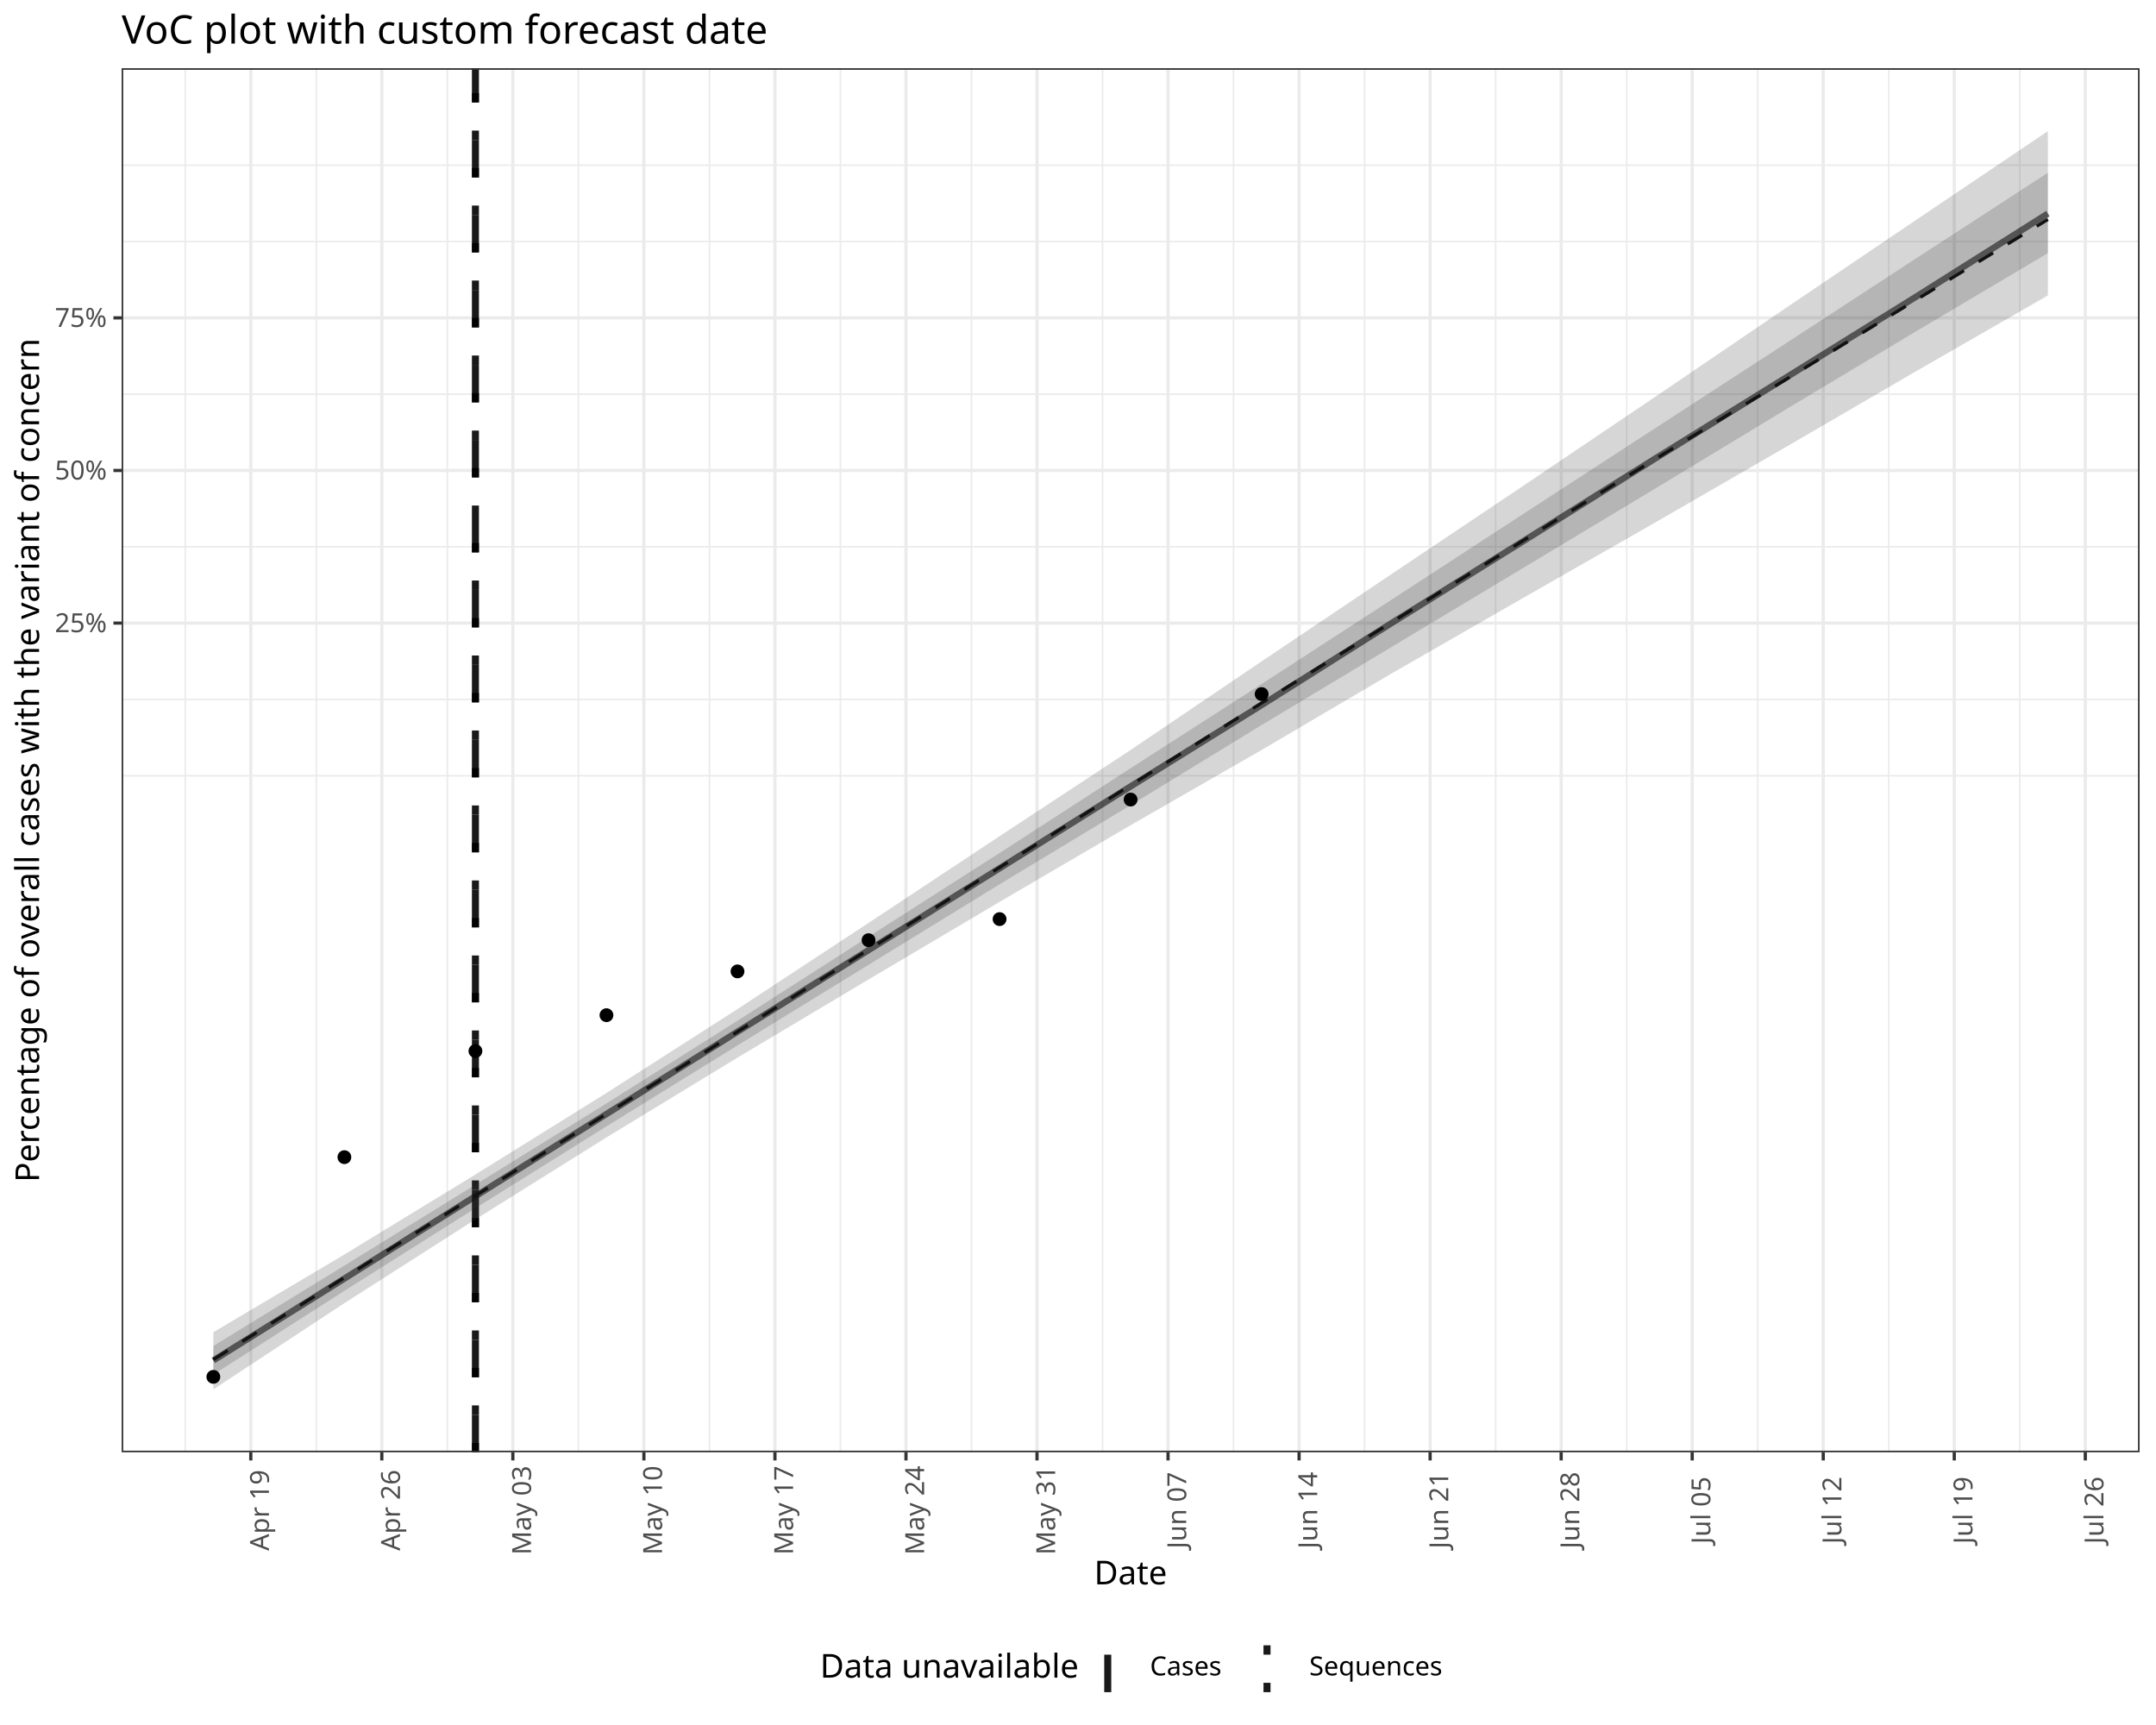
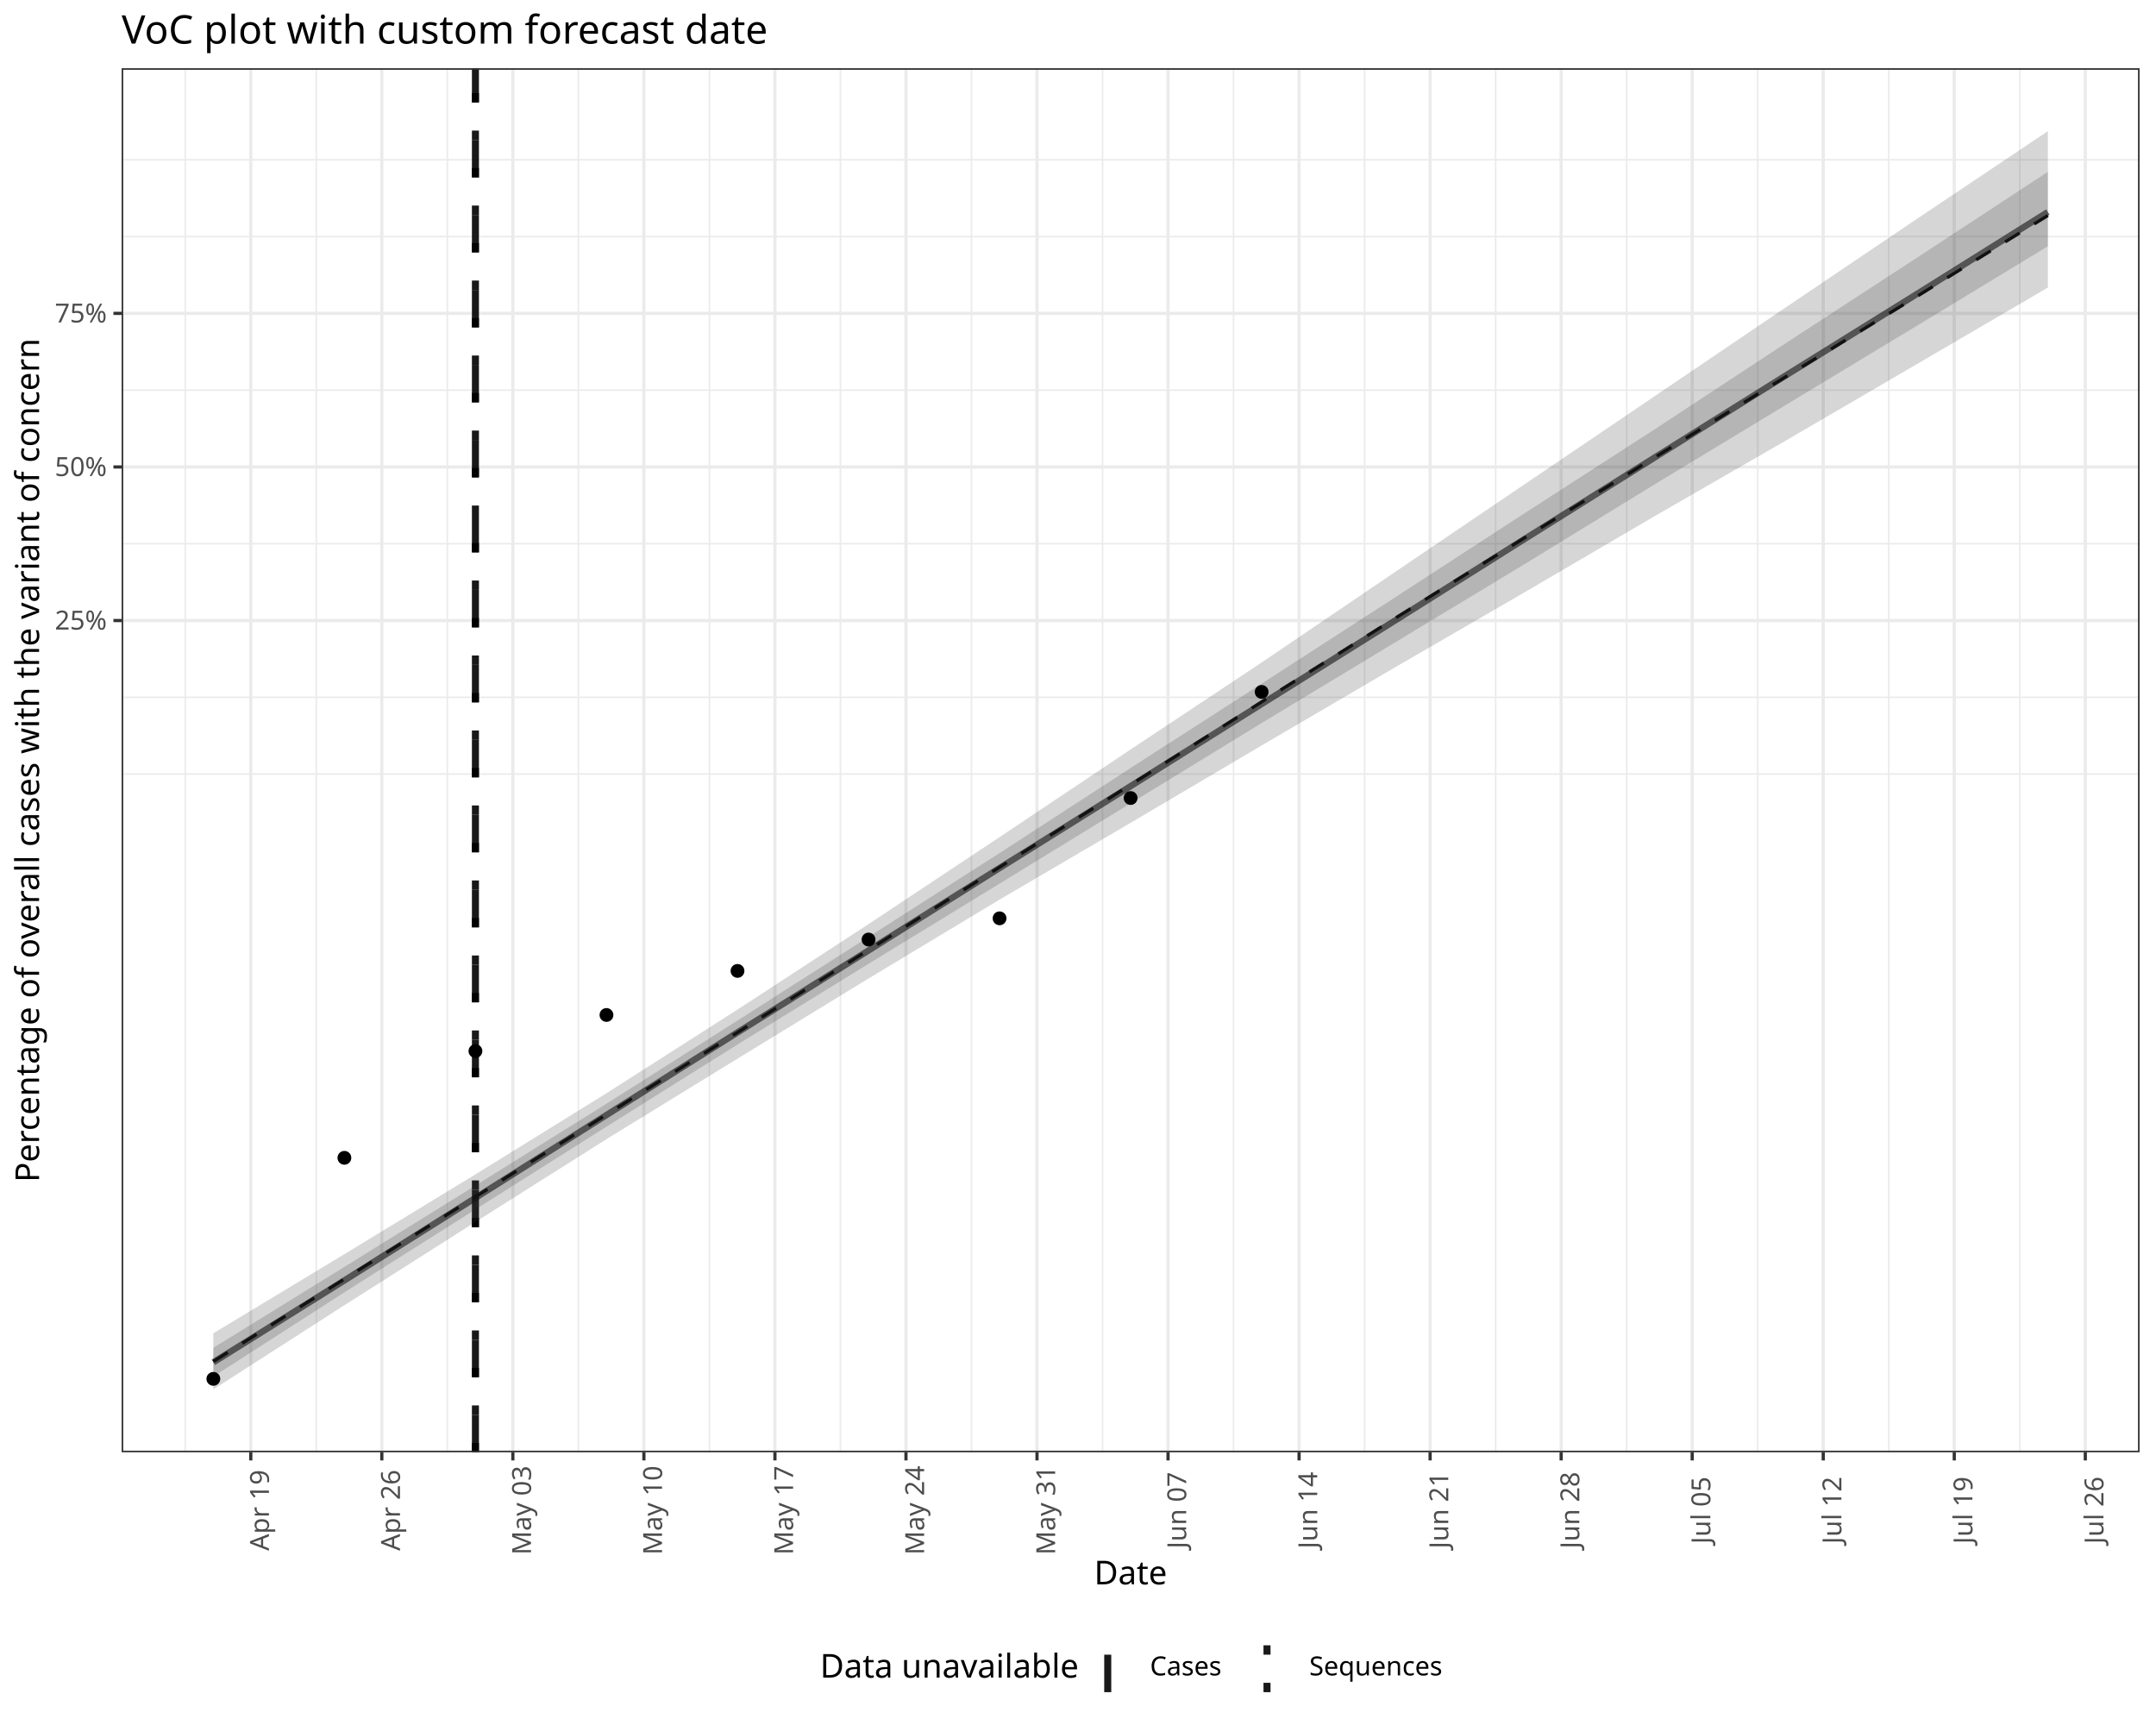
<svg xmlns="http://www.w3.org/2000/svg" class="svglite" data-engine-version="2.0" width="720.00pt" height="576.00pt" viewBox="0 0 720.00 576.00">
  <defs>
    <style type="text/css">
    .svglite line, .svglite polyline, .svglite polygon, .svglite path, .svglite rect, .svglite circle {
      fill: none;
      stroke: #000000;
      stroke-linecap: round;
      stroke-linejoin: round;
      stroke-miterlimit: 10.00;
    }
  </style>
  </defs>
  <rect width="100%" height="100%" style="stroke: none; fill: #FFFFFF;" />
  <defs>
    <clipPath id="cpMC4wMHw3MjAuMDB8MC4wMHw1NzYuMDA=">
      <rect x="0.00" y="0.00" width="720.00" height="576.00" />
    </clipPath>
  </defs>
  <g clip-path="url(#cpMC4wMHw3MjAuMDB8MC4wMHw1NzYuMDA=)">
    <rect x="0.00" y="0.00" width="720.00" height="576.00" style="stroke-width: 1.07; stroke: #FFFFFF; fill: #FFFFFF;" />
  </g>
  <defs>
    <clipPath id="cpNDAuNjJ8NzE0LjUyfDIyLjc4fDQ4NC45Mw==">
      <rect x="40.62" y="22.78" width="673.90" height="462.15" />
    </clipPath>
  </defs>
  <g clip-path="url(#cpNDAuNjJ8NzE0LjUyfDIyLjc4fDQ4NC45Mw==)">
    <rect x="40.62" y="22.78" width="673.90" height="462.15" style="stroke-width: 1.07; stroke: none; fill: #FFFFFF;" />
-     <polyline points="40.62,259.03 714.52,259.03 " style="stroke-width: 0.53; stroke: #EBEBEB; stroke-linecap: butt;" />
-     <polyline points="40.62,233.55 714.52,233.55 " style="stroke-width: 0.53; stroke: #EBEBEB; stroke-linecap: butt;" />
-     <polyline points="40.62,182.58 714.52,182.58 " style="stroke-width: 0.53; stroke: #EBEBEB; stroke-linecap: butt;" />
-     <polyline points="40.62,131.61 714.52,131.61 " style="stroke-width: 0.53; stroke: #EBEBEB; stroke-linecap: butt;" />
-     <polyline points="40.62,80.65 714.52,80.65 " style="stroke-width: 0.53; stroke: #EBEBEB; stroke-linecap: butt;" />
-     <polyline points="40.62,55.16 714.52,55.16 " style="stroke-width: 0.53; stroke: #EBEBEB; stroke-linecap: butt;" />
+     <polyline points="40.62,258.47 714.52,258.47 " style="stroke-width: 0.53; stroke: #EBEBEB; stroke-linecap: butt;" />
+     <polyline points="40.62,232.83 714.52,232.83 " style="stroke-width: 0.53; stroke: #EBEBEB; stroke-linecap: butt;" />
+     <polyline points="40.62,181.56 714.52,181.56 " style="stroke-width: 0.53; stroke: #EBEBEB; stroke-linecap: butt;" />
+     <polyline points="40.62,130.28 714.52,130.28 " style="stroke-width: 0.53; stroke: #EBEBEB; stroke-linecap: butt;" />
+     <polyline points="40.62,79.00 714.52,79.00 " style="stroke-width: 0.53; stroke: #EBEBEB; stroke-linecap: butt;" />
+     <polyline points="40.62,53.36 714.52,53.36 " style="stroke-width: 0.53; stroke: #EBEBEB; stroke-linecap: butt;" />
    <polyline points="61.87,484.93 61.87,22.78 " style="stroke-width: 0.53; stroke: #EBEBEB; stroke-linecap: butt;" />
    <polyline points="105.63,484.93 105.63,22.78 " style="stroke-width: 0.53; stroke: #EBEBEB; stroke-linecap: butt;" />
    <polyline points="149.39,484.93 149.39,22.78 " style="stroke-width: 0.53; stroke: #EBEBEB; stroke-linecap: butt;" />
    <polyline points="193.15,484.93 193.15,22.78 " style="stroke-width: 0.53; stroke: #EBEBEB; stroke-linecap: butt;" />
    <polyline points="236.91,484.93 236.91,22.78 " style="stroke-width: 0.53; stroke: #EBEBEB; stroke-linecap: butt;" />
    <polyline points="280.67,484.93 280.67,22.78 " style="stroke-width: 0.53; stroke: #EBEBEB; stroke-linecap: butt;" />
    <polyline points="324.43,484.93 324.43,22.78 " style="stroke-width: 0.53; stroke: #EBEBEB; stroke-linecap: butt;" />
    <polyline points="368.19,484.93 368.19,22.78 " style="stroke-width: 0.53; stroke: #EBEBEB; stroke-linecap: butt;" />
    <polyline points="411.95,484.93 411.95,22.78 " style="stroke-width: 0.53; stroke: #EBEBEB; stroke-linecap: butt;" />
    <polyline points="455.71,484.93 455.71,22.78 " style="stroke-width: 0.53; stroke: #EBEBEB; stroke-linecap: butt;" />
    <polyline points="499.47,484.93 499.47,22.78 " style="stroke-width: 0.53; stroke: #EBEBEB; stroke-linecap: butt;" />
    <polyline points="543.23,484.93 543.23,22.78 " style="stroke-width: 0.53; stroke: #EBEBEB; stroke-linecap: butt;" />
    <polyline points="586.99,484.93 586.99,22.78 " style="stroke-width: 0.53; stroke: #EBEBEB; stroke-linecap: butt;" />
    <polyline points="630.75,484.93 630.75,22.78 " style="stroke-width: 0.53; stroke: #EBEBEB; stroke-linecap: butt;" />
    <polyline points="674.51,484.93 674.51,22.78 " style="stroke-width: 0.53; stroke: #EBEBEB; stroke-linecap: butt;" />
-     <polyline points="40.62,208.06 714.52,208.06 " style="stroke-width: 1.07; stroke: #EBEBEB; stroke-linecap: butt;" />
-     <polyline points="40.62,157.10 714.52,157.10 " style="stroke-width: 1.07; stroke: #EBEBEB; stroke-linecap: butt;" />
-     <polyline points="40.62,106.13 714.52,106.13 " style="stroke-width: 1.07; stroke: #EBEBEB; stroke-linecap: butt;" />
+     <polyline points="40.62,207.20 714.52,207.20 " style="stroke-width: 1.07; stroke: #EBEBEB; stroke-linecap: butt;" />
+     <polyline points="40.62,155.92 714.52,155.92 " style="stroke-width: 1.07; stroke: #EBEBEB; stroke-linecap: butt;" />
+     <polyline points="40.62,104.64 714.52,104.64 " style="stroke-width: 1.07; stroke: #EBEBEB; stroke-linecap: butt;" />
    <polyline points="83.75,484.93 83.75,22.78 " style="stroke-width: 1.07; stroke: #EBEBEB; stroke-linecap: butt;" />
    <polyline points="127.51,484.93 127.51,22.78 " style="stroke-width: 1.07; stroke: #EBEBEB; stroke-linecap: butt;" />
    <polyline points="171.27,484.93 171.27,22.78 " style="stroke-width: 1.07; stroke: #EBEBEB; stroke-linecap: butt;" />
    <polyline points="215.03,484.93 215.03,22.78 " style="stroke-width: 1.07; stroke: #EBEBEB; stroke-linecap: butt;" />
    <polyline points="258.79,484.93 258.79,22.78 " style="stroke-width: 1.07; stroke: #EBEBEB; stroke-linecap: butt;" />
    <polyline points="302.55,484.93 302.55,22.78 " style="stroke-width: 1.07; stroke: #EBEBEB; stroke-linecap: butt;" />
    <polyline points="346.31,484.93 346.31,22.78 " style="stroke-width: 1.07; stroke: #EBEBEB; stroke-linecap: butt;" />
    <polyline points="390.07,484.93 390.07,22.78 " style="stroke-width: 1.07; stroke: #EBEBEB; stroke-linecap: butt;" />
    <polyline points="433.83,484.93 433.83,22.78 " style="stroke-width: 1.07; stroke: #EBEBEB; stroke-linecap: butt;" />
    <polyline points="477.59,484.93 477.59,22.78 " style="stroke-width: 1.07; stroke: #EBEBEB; stroke-linecap: butt;" />
    <polyline points="521.35,484.93 521.35,22.78 " style="stroke-width: 1.07; stroke: #EBEBEB; stroke-linecap: butt;" />
    <polyline points="565.11,484.93 565.11,22.78 " style="stroke-width: 1.07; stroke: #EBEBEB; stroke-linecap: butt;" />
    <polyline points="608.87,484.93 608.87,22.78 " style="stroke-width: 1.07; stroke: #EBEBEB; stroke-linecap: butt;" />
    <polyline points="652.63,484.93 652.63,22.78 " style="stroke-width: 1.07; stroke: #EBEBEB; stroke-linecap: butt;" />
    <polyline points="696.39,484.93 696.39,22.78 " style="stroke-width: 1.07; stroke: #EBEBEB; stroke-linecap: butt;" />
    <line x1="158.77" y1="484.93" x2="158.77" y2="22.78" style="stroke-width: 2.35; stroke: #000000; stroke-opacity: 0.90; stroke-dasharray: 12.52,12.52; stroke-linecap: butt;" />
    <line x1="158.77" y1="484.93" x2="158.77" y2="22.78" style="stroke-width: 2.35; stroke: #000000; stroke-opacity: 0.90; stroke-dasharray: 3.13,9.39; stroke-linecap: butt;" />
-     <polyline points="71.25,454.26 115.01,426.93 158.77,399.42 202.53,371.99 246.29,344.50 290.05,317.26 333.81,289.93 377.57,262.59 421.33,235.42 465.09,207.82 508.85,180.60 552.61,153.20 596.37,126.12 640.13,98.92 683.89,71.32 " style="stroke-width: 2.13; stroke: #000000; stroke-opacity: 0.60; stroke-linecap: butt;" />
-     <polyline points="71.25,453.98 115.01,426.61 158.77,399.25 202.53,371.95 246.29,344.50 290.05,317.10 333.81,289.66 377.57,262.21 421.33,234.72 465.09,207.57 508.85,180.40 552.61,153.38 596.37,126.74 640.13,99.99 683.89,73.27 " style="stroke-width: 1.07; stroke-dasharray: 5.69,5.69; stroke-linecap: butt;" />
-     <polygon points="71.25,444.85 115.01,418.89 158.77,392.18 202.53,364.96 246.29,336.94 290.05,308.17 333.81,279.21 377.57,250.42 421.33,220.83 465.09,191.43 508.85,162.11 552.61,132.60 596.37,102.85 640.13,73.27 683.89,43.79 683.89,98.65 640.13,123.82 596.37,149.28 552.61,174.56 508.85,199.54 465.09,224.67 421.33,250.42 377.57,275.55 333.81,301.15 290.05,327.06 246.29,353.15 202.53,379.80 158.77,407.17 115.01,435.13 71.25,463.93 " style="stroke-width: 0.00; stroke: none; fill: #333333; fill-opacity: 0.20;" />
-     <polyline points="71.25,444.85 115.01,418.89 158.77,392.18 202.53,364.96 246.29,336.94 290.05,308.17 333.81,279.21 377.57,250.42 421.33,220.83 465.09,191.43 508.85,162.11 552.61,132.60 596.37,102.85 640.13,73.27 683.89,43.79 " style="stroke-width: 0.43; stroke: none;" />
-     <polyline points="683.89,98.65 640.13,123.82 596.37,149.28 552.61,174.56 508.85,199.54 465.09,224.67 421.33,250.42 377.57,275.55 333.81,301.15 290.05,327.06 246.29,353.15 202.53,379.80 158.77,407.17 115.01,435.13 71.25,463.93 " style="stroke-width: 0.43; stroke: none;" />
-     <polygon points="71.25,449.44 115.01,422.59 158.77,395.58 202.53,368.44 246.29,340.83 290.05,312.79 333.81,284.83 377.57,256.51 421.33,228.39 465.09,200.00 508.85,171.50 552.61,143.07 596.37,114.65 640.13,86.12 683.89,57.68 683.89,84.52 640.13,110.48 596.37,136.73 552.61,163.23 508.85,189.53 465.09,215.81 421.33,242.09 377.57,268.85 333.81,295.28 290.05,322.17 246.29,349.08 202.53,376.10 158.77,403.42 115.01,431.02 71.25,459.00 " style="stroke-width: 0.00; stroke: none; fill: #333333; fill-opacity: 0.20;" />
-     <polyline points="71.25,449.44 115.01,422.59 158.77,395.58 202.53,368.44 246.29,340.83 290.05,312.79 333.81,284.83 377.57,256.51 421.33,228.39 465.09,200.00 508.85,171.50 552.61,143.07 596.37,114.65 640.13,86.12 683.89,57.68 " style="stroke-width: 1.07; stroke: none;" />
-     <polyline points="683.89,84.52 640.13,110.48 596.37,136.73 552.61,163.23 508.85,189.53 465.09,215.81 421.33,242.09 377.57,268.85 333.81,295.28 290.05,322.17 246.29,349.08 202.53,376.10 158.77,403.42 115.01,431.02 71.25,459.00 " style="stroke-width: 1.07; stroke: none;" />
-     <circle cx="71.25" cy="459.75" r="1.95" style="stroke-width: 0.71; fill: #000000;" />
-     <circle cx="115.01" cy="386.39" r="1.95" style="stroke-width: 0.71; fill: #000000;" />
-     <circle cx="158.77" cy="350.96" r="1.95" style="stroke-width: 0.71; fill: #000000;" />
-     <circle cx="202.53" cy="338.98" r="1.95" style="stroke-width: 0.71; fill: #000000;" />
-     <circle cx="246.29" cy="324.36" r="1.95" style="stroke-width: 0.71; fill: #000000;" />
-     <circle cx="290.05" cy="313.94" r="1.95" style="stroke-width: 0.71; fill: #000000;" />
-     <circle cx="333.81" cy="306.90" r="1.95" style="stroke-width: 0.71; fill: #000000;" />
-     <circle cx="377.57" cy="266.98" r="1.95" style="stroke-width: 0.71; fill: #000000;" />
-     <circle cx="421.33" cy="231.76" r="1.95" style="stroke-width: 0.71; fill: #000000;" />
+     <polyline points="71.25,454.89 115.01,427.55 158.77,399.99 202.53,372.32 246.29,344.74 290.05,317.37 333.81,289.84 377.57,262.50 421.33,235.07 465.09,207.69 508.85,180.16 552.61,152.74 596.37,125.37 640.13,98.19 683.89,70.80 " style="stroke-width: 2.13; stroke: #000000; stroke-opacity: 0.60; stroke-linecap: butt;" />
+     <polyline points="71.25,454.61 115.01,427.08 158.77,399.64 202.53,372.17 246.29,344.74 290.05,317.21 333.81,289.56 377.57,262.06 421.33,234.37 465.09,206.95 508.85,179.76 552.61,152.74 596.37,125.79 640.13,98.99 683.89,71.96 " style="stroke-width: 1.07; stroke-dasharray: 5.69,5.69; stroke-linecap: butt;" />
+     <polygon points="71.25,445.20 115.01,418.78 158.77,392.14 202.53,365.05 246.29,337.10 290.05,308.57 333.81,279.52 377.57,250.26 421.33,221.21 465.09,191.53 508.85,161.90 552.61,132.27 596.37,102.63 640.13,73.10 683.89,43.79 683.89,96.02 640.13,121.59 596.37,147.12 552.61,172.33 508.85,197.94 465.09,223.29 421.33,248.92 377.57,274.75 333.81,300.39 290.05,326.73 246.29,353.50 202.53,380.38 158.77,408.03 115.01,435.83 71.25,463.93 " style="stroke-width: 0.00; stroke: none; fill: #333333; fill-opacity: 0.20;" />
+     <polyline points="71.25,445.20 115.01,418.78 158.77,392.14 202.53,365.05 246.29,337.10 290.05,308.57 333.81,279.52 377.57,250.26 421.33,221.21 465.09,191.53 508.85,161.90 552.61,132.27 596.37,102.63 640.13,73.10 683.89,43.79 " style="stroke-width: 0.43; stroke: none;" />
+     <polyline points="683.89,96.02 640.13,121.59 596.37,147.12 552.61,172.33 508.85,197.94 465.09,223.29 421.33,248.92 377.57,274.75 333.81,300.39 290.05,326.73 246.29,353.50 202.53,380.38 158.77,408.03 115.01,435.83 71.25,463.93 " style="stroke-width: 0.43; stroke: none;" />
+     <polygon points="71.25,450.05 115.01,423.03 158.77,395.86 202.53,368.55 246.29,340.77 290.05,312.85 333.81,284.85 377.57,256.44 421.33,228.29 465.09,200.00 508.85,171.56 552.61,143.33 596.37,114.58 640.13,86.08 683.89,57.37 683.89,82.24 640.13,108.78 596.37,135.23 552.61,161.71 508.85,188.55 465.09,214.99 421.33,241.43 377.57,268.23 333.81,295.05 290.05,321.83 246.29,348.77 202.53,376.21 158.77,403.84 115.01,431.51 71.25,459.66 " style="stroke-width: 0.00; stroke: none; fill: #333333; fill-opacity: 0.20;" />
+     <polyline points="71.25,450.05 115.01,423.03 158.77,395.86 202.53,368.55 246.29,340.77 290.05,312.85 333.81,284.85 377.57,256.44 421.33,228.29 465.09,200.00 508.85,171.56 552.61,143.33 596.37,114.58 640.13,86.08 683.89,57.37 " style="stroke-width: 1.07; stroke: none;" />
+     <polyline points="683.89,82.24 640.13,108.78 596.37,135.23 552.61,161.71 508.85,188.55 465.09,214.99 421.33,241.43 377.57,268.23 333.81,295.05 290.05,321.83 246.29,348.77 202.53,376.21 158.77,403.84 115.01,431.51 71.25,459.66 " style="stroke-width: 1.07; stroke: none;" />
+     <circle cx="71.25" cy="460.42" r="1.95" style="stroke-width: 0.71; fill: #000000;" />
+     <circle cx="115.01" cy="386.61" r="1.95" style="stroke-width: 0.71; fill: #000000;" />
+     <circle cx="158.77" cy="350.97" r="1.95" style="stroke-width: 0.71; fill: #000000;" />
+     <circle cx="202.53" cy="338.91" r="1.95" style="stroke-width: 0.71; fill: #000000;" />
+     <circle cx="246.29" cy="324.20" r="1.95" style="stroke-width: 0.71; fill: #000000;" />
+     <circle cx="290.05" cy="313.72" r="1.95" style="stroke-width: 0.71; fill: #000000;" />
+     <circle cx="333.81" cy="306.64" r="1.95" style="stroke-width: 0.71; fill: #000000;" />
+     <circle cx="377.57" cy="266.47" r="1.95" style="stroke-width: 0.71; fill: #000000;" />
+     <circle cx="421.33" cy="231.04" r="1.95" style="stroke-width: 0.71; fill: #000000;" />
    <rect x="40.62" y="22.78" width="673.90" height="462.15" style="stroke-width: 1.07; stroke: #333333;" />
  </g>
  <g clip-path="url(#cpMC4wMHw3MjAuMDB8MC4wMHw1NzYuMDA=)">
-     <text x="35.69" y="211.09" text-anchor="end" style="font-size: 8.80px; fill: #4D4D4D; font-family: sans;" textLength="17.61px" lengthAdjust="spacingAndGlyphs">25%</text>
-     <text x="35.69" y="160.12" text-anchor="end" style="font-size: 8.80px; fill: #4D4D4D; font-family: sans;" textLength="17.61px" lengthAdjust="spacingAndGlyphs">50%</text>
-     <text x="35.69" y="109.16" text-anchor="end" style="font-size: 8.80px; fill: #4D4D4D; font-family: sans;" textLength="17.61px" lengthAdjust="spacingAndGlyphs">75%</text>
-     <polyline points="37.88,208.06 40.62,208.06 " style="stroke-width: 1.07; stroke: #333333; stroke-linecap: butt;" />
-     <polyline points="37.88,157.10 40.62,157.10 " style="stroke-width: 1.07; stroke: #333333; stroke-linecap: butt;" />
-     <polyline points="37.88,106.13 40.62,106.13 " style="stroke-width: 1.07; stroke: #333333; stroke-linecap: butt;" />
+     <text x="35.69" y="210.22" text-anchor="end" style="font-size: 8.80px; fill: #4D4D4D; font-family: sans;" textLength="17.61px" lengthAdjust="spacingAndGlyphs">25%</text>
+     <text x="35.69" y="158.95" text-anchor="end" style="font-size: 8.80px; fill: #4D4D4D; font-family: sans;" textLength="17.61px" lengthAdjust="spacingAndGlyphs">50%</text>
+     <text x="35.69" y="107.67" text-anchor="end" style="font-size: 8.80px; fill: #4D4D4D; font-family: sans;" textLength="17.61px" lengthAdjust="spacingAndGlyphs">75%</text>
+     <polyline points="37.88,207.20 40.62,207.20 " style="stroke-width: 1.07; stroke: #333333; stroke-linecap: butt;" />
+     <polyline points="37.88,155.92 40.62,155.92 " style="stroke-width: 1.07; stroke: #333333; stroke-linecap: butt;" />
+     <polyline points="37.88,104.64 40.62,104.64 " style="stroke-width: 1.07; stroke: #333333; stroke-linecap: butt;" />
    <polyline points="83.75,487.67 83.75,484.93 " style="stroke-width: 1.07; stroke: #333333; stroke-linecap: butt;" />
    <polyline points="127.51,487.67 127.51,484.93 " style="stroke-width: 1.07; stroke: #333333; stroke-linecap: butt;" />
    <polyline points="171.27,487.67 171.27,484.93 " style="stroke-width: 1.07; stroke: #333333; stroke-linecap: butt;" />
    <polyline points="215.03,487.67 215.03,484.93 " style="stroke-width: 1.07; stroke: #333333; stroke-linecap: butt;" />
    <polyline points="258.79,487.67 258.79,484.93 " style="stroke-width: 1.07; stroke: #333333; stroke-linecap: butt;" />
    <polyline points="302.55,487.67 302.55,484.93 " style="stroke-width: 1.07; stroke: #333333; stroke-linecap: butt;" />
    <polyline points="346.31,487.67 346.31,484.93 " style="stroke-width: 1.07; stroke: #333333; stroke-linecap: butt;" />
    <polyline points="390.07,487.67 390.07,484.93 " style="stroke-width: 1.07; stroke: #333333; stroke-linecap: butt;" />
    <polyline points="433.83,487.67 433.83,484.93 " style="stroke-width: 1.07; stroke: #333333; stroke-linecap: butt;" />
    <polyline points="477.59,487.67 477.59,484.93 " style="stroke-width: 1.07; stroke: #333333; stroke-linecap: butt;" />
    <polyline points="521.35,487.67 521.35,484.93 " style="stroke-width: 1.07; stroke: #333333; stroke-linecap: butt;" />
    <polyline points="565.11,487.67 565.11,484.93 " style="stroke-width: 1.07; stroke: #333333; stroke-linecap: butt;" />
    <polyline points="608.87,487.67 608.87,484.93 " style="stroke-width: 1.07; stroke: #333333; stroke-linecap: butt;" />
    <polyline points="652.63,487.67 652.63,484.93 " style="stroke-width: 1.07; stroke: #333333; stroke-linecap: butt;" />
    <polyline points="696.39,487.67 696.39,484.93 " style="stroke-width: 1.07; stroke: #333333; stroke-linecap: butt;" />
    <text transform="translate(89.81,504.30) rotate(-90)" text-anchor="middle" style="font-size: 8.80px; fill: #4D4D4D; font-family: sans;" textLength="25.93px" lengthAdjust="spacingAndGlyphs">Apr 19</text>
    <text transform="translate(133.57,504.30) rotate(-90)" text-anchor="middle" style="font-size: 8.80px; fill: #4D4D4D; font-family: sans;" textLength="25.93px" lengthAdjust="spacingAndGlyphs">Apr 26</text>
    <text transform="translate(177.33,504.30) rotate(-90)" text-anchor="middle" style="font-size: 8.80px; fill: #4D4D4D; font-family: sans;" textLength="28.87px" lengthAdjust="spacingAndGlyphs">May 03</text>
    <text transform="translate(221.09,504.30) rotate(-90)" text-anchor="middle" style="font-size: 8.80px; fill: #4D4D4D; font-family: sans;" textLength="28.87px" lengthAdjust="spacingAndGlyphs">May 10</text>
    <text transform="translate(264.85,504.30) rotate(-90)" text-anchor="middle" style="font-size: 8.80px; fill: #4D4D4D; font-family: sans;" textLength="28.87px" lengthAdjust="spacingAndGlyphs">May 17</text>
    <text transform="translate(308.61,504.30) rotate(-90)" text-anchor="middle" style="font-size: 8.80px; fill: #4D4D4D; font-family: sans;" textLength="28.87px" lengthAdjust="spacingAndGlyphs">May 24</text>
    <text transform="translate(352.37,504.30) rotate(-90)" text-anchor="middle" style="font-size: 8.80px; fill: #4D4D4D; font-family: sans;" textLength="28.87px" lengthAdjust="spacingAndGlyphs">May 31</text>
    <text transform="translate(396.13,504.30) rotate(-90)" text-anchor="middle" style="font-size: 8.80px; fill: #4D4D4D; font-family: sans;" textLength="26.43px" lengthAdjust="spacingAndGlyphs">Jun 07</text>
    <text transform="translate(439.89,504.30) rotate(-90)" text-anchor="middle" style="font-size: 8.80px; fill: #4D4D4D; font-family: sans;" textLength="26.43px" lengthAdjust="spacingAndGlyphs">Jun 14</text>
    <text transform="translate(483.65,504.30) rotate(-90)" text-anchor="middle" style="font-size: 8.80px; fill: #4D4D4D; font-family: sans;" textLength="26.43px" lengthAdjust="spacingAndGlyphs">Jun 21</text>
    <text transform="translate(527.41,504.30) rotate(-90)" text-anchor="middle" style="font-size: 8.80px; fill: #4D4D4D; font-family: sans;" textLength="26.43px" lengthAdjust="spacingAndGlyphs">Jun 28</text>
    <text transform="translate(571.17,504.30) rotate(-90)" text-anchor="middle" style="font-size: 8.80px; fill: #4D4D4D; font-family: sans;" textLength="23.49px" lengthAdjust="spacingAndGlyphs">Jul 05</text>
    <text transform="translate(614.93,504.30) rotate(-90)" text-anchor="middle" style="font-size: 8.80px; fill: #4D4D4D; font-family: sans;" textLength="23.49px" lengthAdjust="spacingAndGlyphs">Jul 12</text>
    <text transform="translate(658.69,504.30) rotate(-90)" text-anchor="middle" style="font-size: 8.80px; fill: #4D4D4D; font-family: sans;" textLength="23.49px" lengthAdjust="spacingAndGlyphs">Jul 19</text>
    <text transform="translate(702.45,504.30) rotate(-90)" text-anchor="middle" style="font-size: 8.80px; fill: #4D4D4D; font-family: sans;" textLength="23.49px" lengthAdjust="spacingAndGlyphs">Jul 26</text>
    <text x="377.57" y="529.04" text-anchor="middle" style="font-size: 11.00px; font-family: sans;" textLength="23.24px" lengthAdjust="spacingAndGlyphs">Date</text>
    <text transform="translate(13.05,253.86) rotate(-90)" text-anchor="middle" style="font-size: 11.00px; font-family: sans;" textLength="267.24px" lengthAdjust="spacingAndGlyphs">Percentage of overall cases with the variant of concern</text>
    <rect x="268.38" y="542.28" width="218.39" height="28.24" style="stroke-width: 1.07; stroke: none; fill: #FFFFFF;" />
    <text x="273.86" y="560.19" style="font-size: 11.00px; font-family: sans;" textLength="81.95px" lengthAdjust="spacingAndGlyphs">Data unavailable</text>
    <rect x="361.29" y="547.76" width="17.28" height="17.28" style="stroke-width: 1.07; stroke: none; fill: #FFFFFF;" />
    <line x1="369.93" y1="565.04" x2="369.93" y2="547.76" style="stroke-width: 2.35; stroke: #000000; stroke-opacity: 0.90; stroke-dasharray: 12.52,12.52; stroke-linecap: butt;" />
    <rect x="414.48" y="547.76" width="17.28" height="17.28" style="stroke-width: 1.07; stroke: none; fill: #FFFFFF;" />
    <line x1="423.12" y1="565.04" x2="423.12" y2="547.76" style="stroke-width: 2.35; stroke: #000000; stroke-opacity: 0.90; stroke-dasharray: 3.13,9.39; stroke-linecap: butt;" />
    <text x="384.05" y="559.43" style="font-size: 8.80px; font-family: sans;" textLength="24.95px" lengthAdjust="spacingAndGlyphs">Cases</text>
    <text x="437.24" y="559.43" style="font-size: 8.80px; font-family: sans;" textLength="44.05px" lengthAdjust="spacingAndGlyphs">Sequences</text>
    <text x="40.62" y="14.56" style="font-size: 13.20px; font-family: sans;" textLength="204.00px" lengthAdjust="spacingAndGlyphs">VoC plot with custom forecast date</text>
  </g>
</svg>
